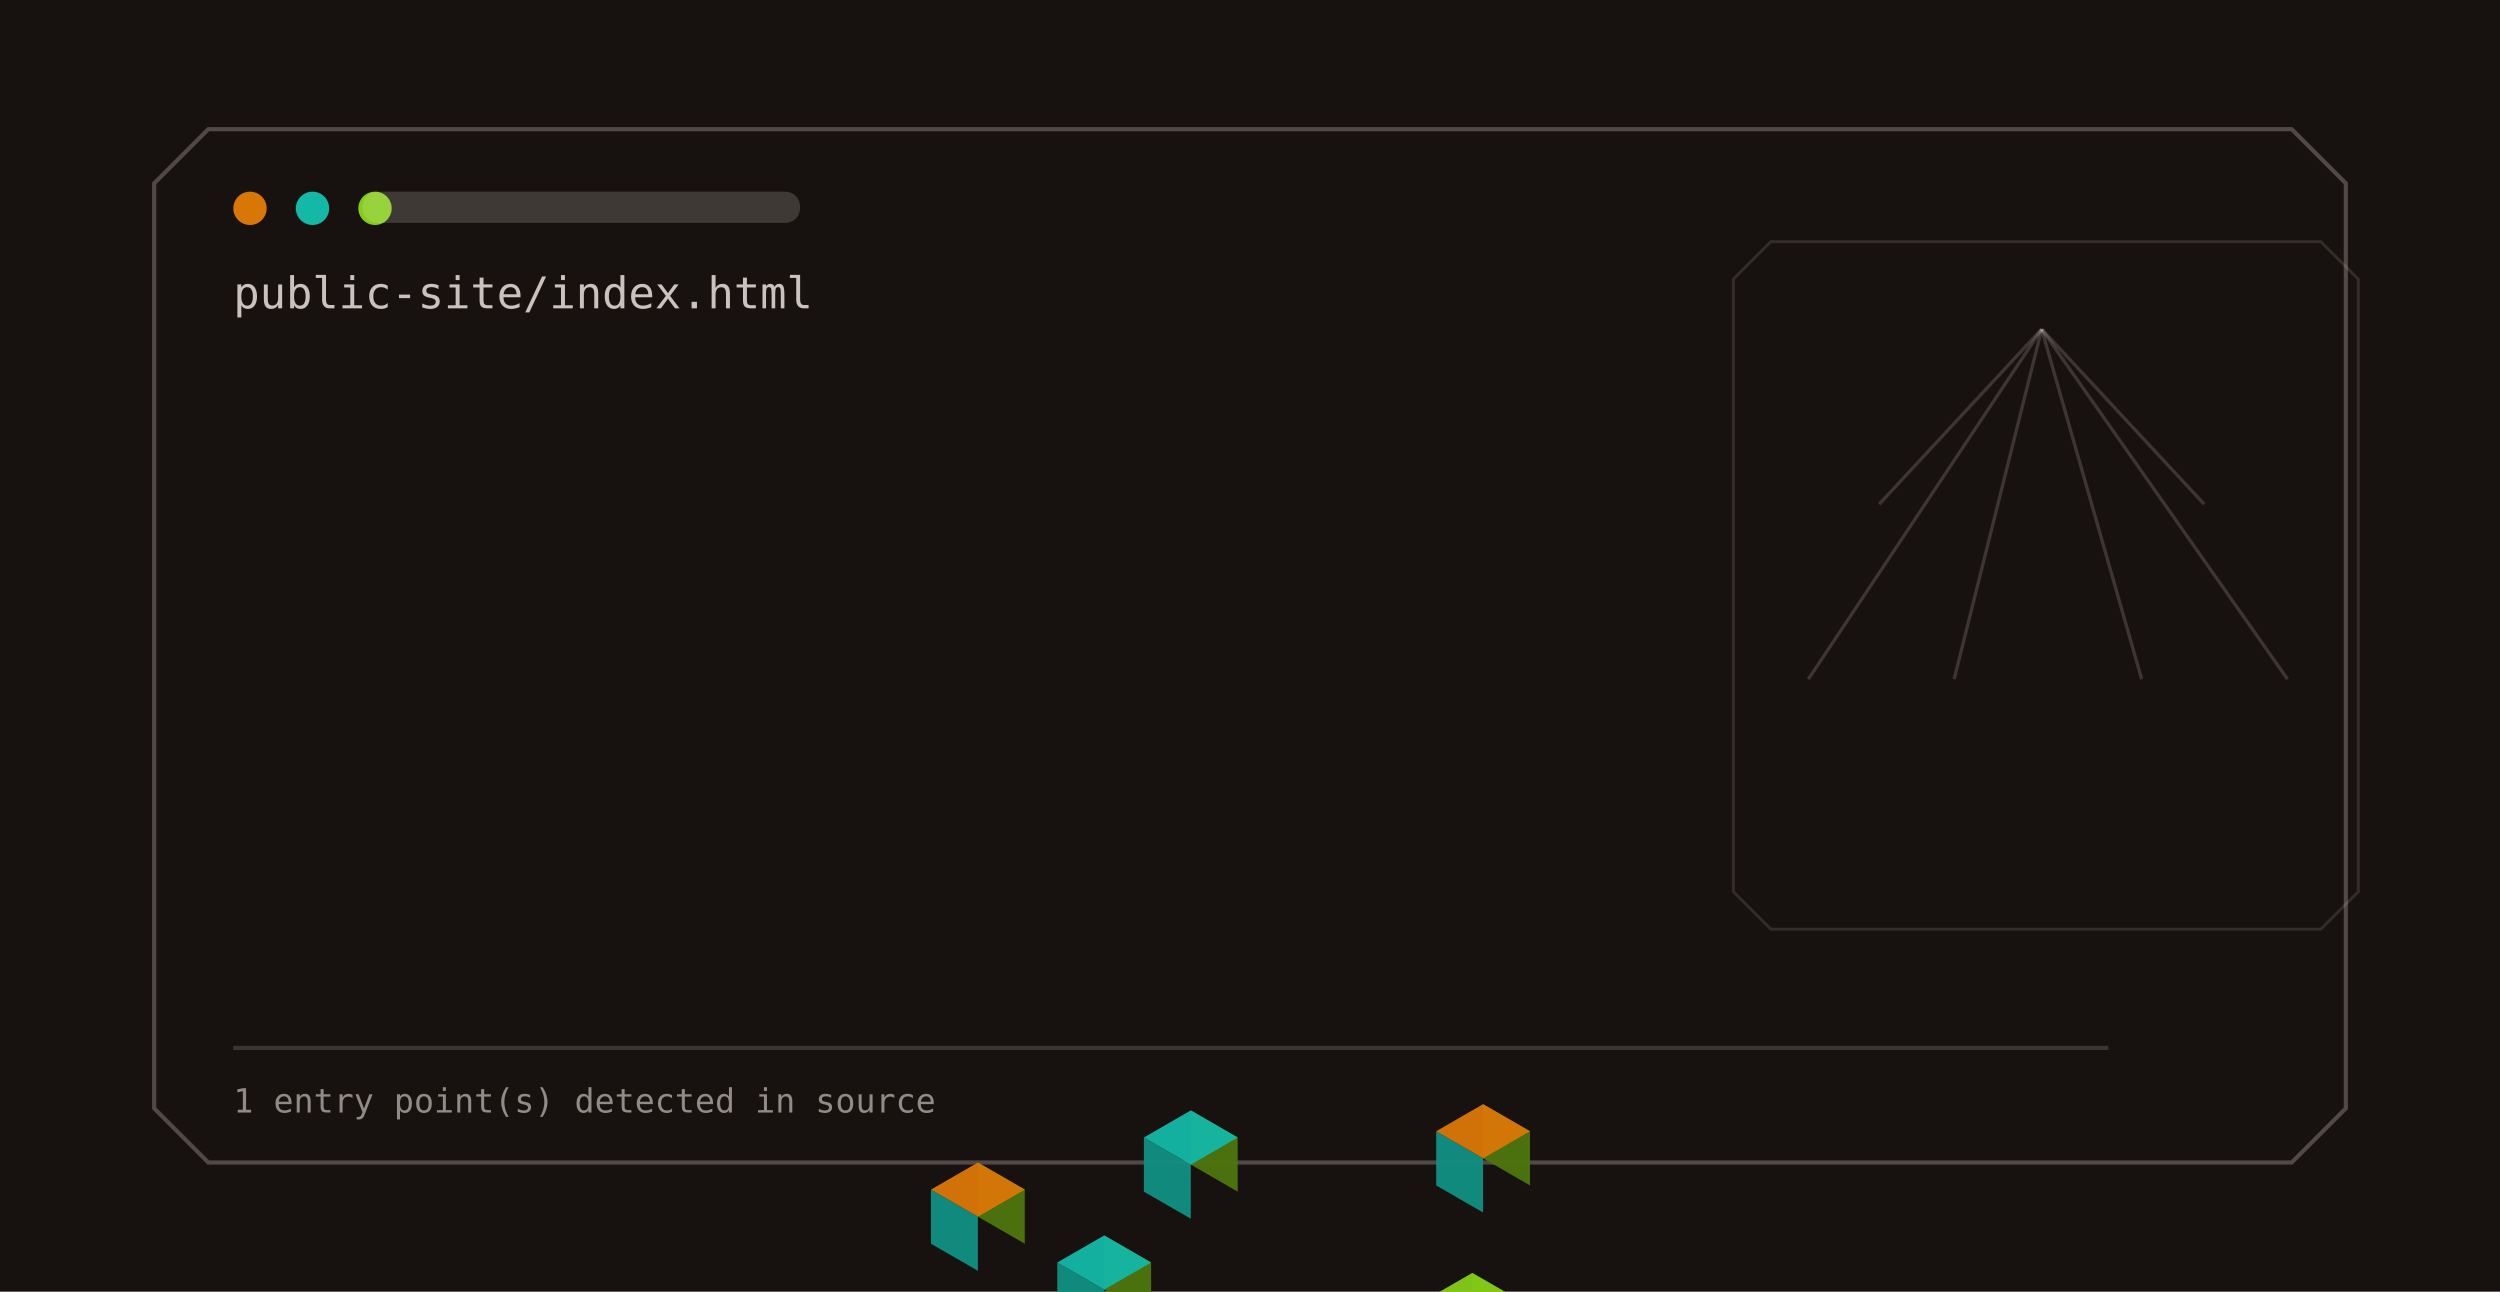
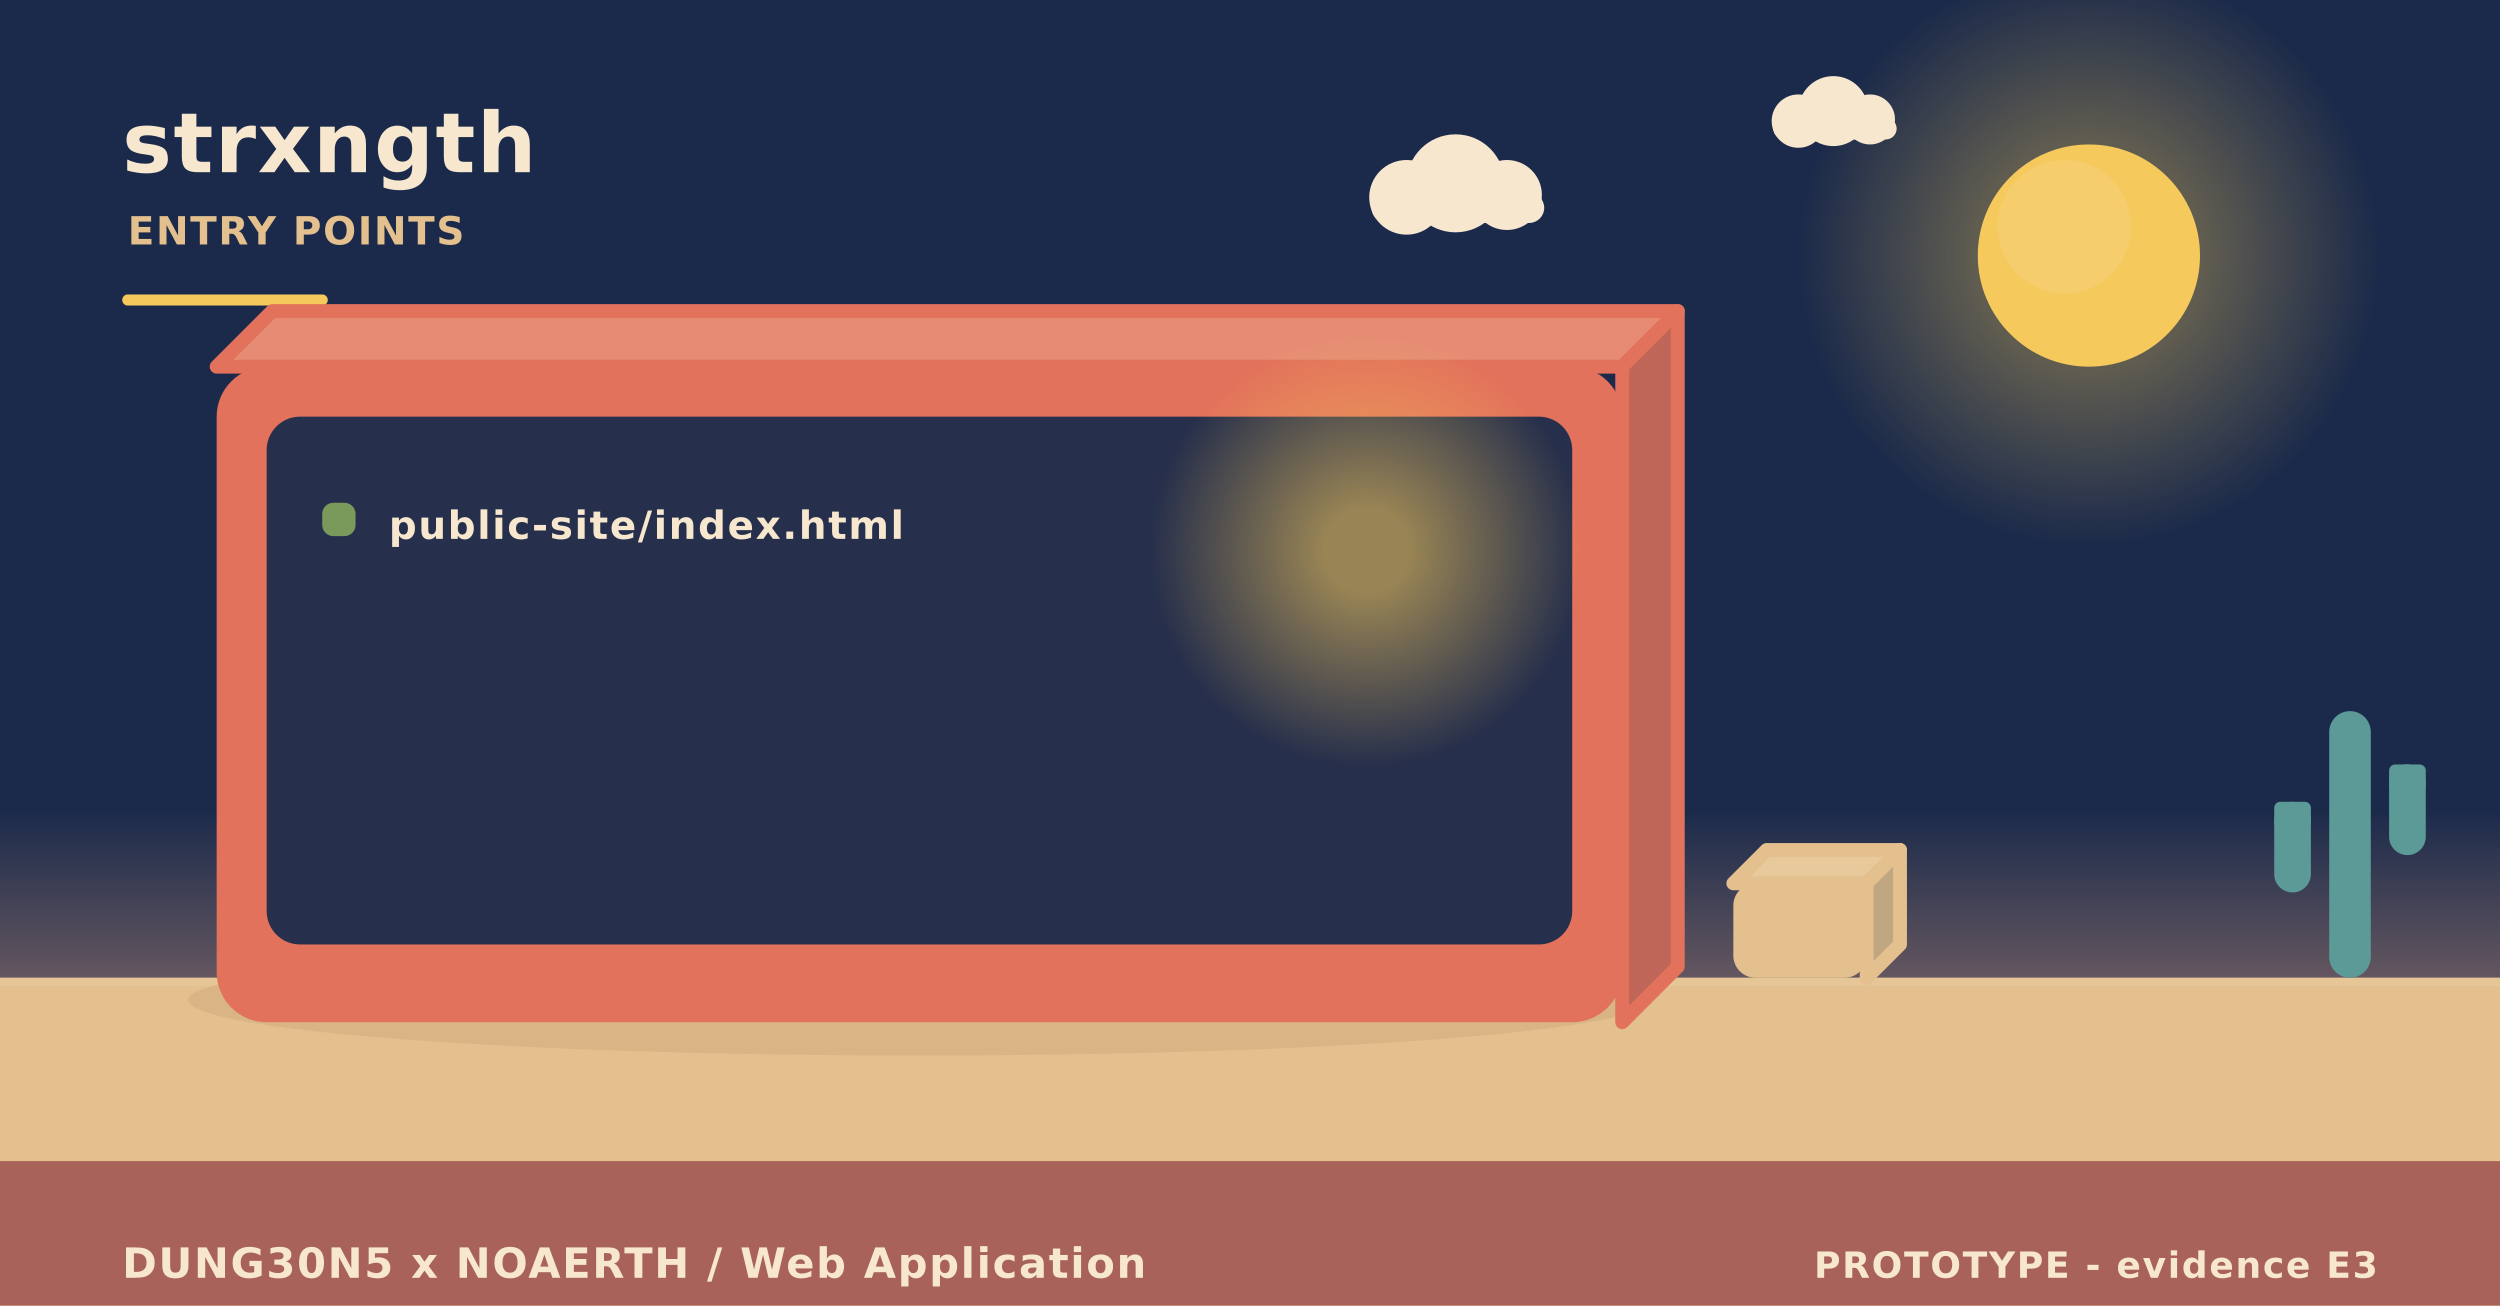
- <svg xmlns="http://www.w3.org/2000/svg" viewBox="0 0 1200 620" width="1200" height="620" role="img" aria-label="strxngth command surface">
-   <rect width="1200" height="620" fill="#17110f" />
-   <defs>
-     <linearGradient id="gt" x1="0" y1="0" x2="1" y2="1">
-       <stop offset="0%" stop-color="#d97706" />
-       <stop offset="100%" stop-color="#14b8a6" />
-     </linearGradient>
-   </defs>
-   <path d="M100.00,62.00 H1100.00 L1126.00,88.00 V532.00 L1100.00,558.00 H100.00 L74.00,532.00 V88.00 Z" fill="none" stroke="rgba(246,239,233,0.300)" stroke-width="2.00" opacity="0.85" />
-   <circle cx="120.00" cy="100.00" r="8.00" fill="#d97706" opacity="1.00" />
-   <circle cx="150.00" cy="100.00" r="8.00" fill="#14b8a6" opacity="1.00" />
-   <circle cx="180.00" cy="100.00" r="8.00" fill="#84cc16" opacity="1.00" />
-   <rect x="174.00" y="92.00" width="210.00" height="15.00" rx="7.00" fill="rgba(246,239,233,0.180)" opacity="1.00" />
-   <text x="112" y="148" font-family="ui-monospace,SFMono-Regular,Menlo,monospace" font-size="21" fill="rgba(246,239,233,0.800)">public-site/index.html</text>
-   <path d="M850.00,116.00 H1114.00 L1132.00,134.00 V428.00 L1114.00,446.00 H850.00 L832.00,428.00 V134.00 Z" fill="none" stroke="rgba(246,239,233,0.180)" stroke-width="1.40" opacity="0.70" />
-   <line x1="980.00" y1="158.00" x2="902.00" y2="242.00" stroke="rgba(246,239,233,0.300)" stroke-width="1.60" opacity="0.55" />
-   <line x1="980.00" y1="158.00" x2="1058.00" y2="242.00" stroke="rgba(246,239,233,0.300)" stroke-width="1.60" opacity="0.55" />
-   <line x1="980.00" y1="158.00" x2="868.00" y2="326.00" stroke="rgba(246,239,233,0.300)" stroke-width="1.60" opacity="0.55" />
-   <line x1="980.00" y1="158.00" x2="938.00" y2="326.00" stroke="rgba(246,239,233,0.300)" stroke-width="1.60" opacity="0.55" />
-   <line x1="980.00" y1="158.00" x2="1028.00" y2="326.00" stroke="rgba(246,239,233,0.300)" stroke-width="1.60" opacity="0.55" />
-   <line x1="980.00" y1="158.00" x2="1098.00" y2="326.00" stroke="rgba(246,239,233,0.300)" stroke-width="1.60" opacity="0.55" />
-   <polygon points="711.87,556.00 734.39,569.00 734.39,543.00 711.87,530.00" fill="#4d760d" opacity="0.95" />
-   <polygon points="689.36,569.00 711.87,582.00 711.87,556.00 689.36,543.00" fill="#109081" opacity="0.95" />
-   <polygon points="711.87,530.00 734.39,543.00 711.87,556.00 689.36,543.00" fill="#d97706" opacity="0.95" />
-   <polygon points="571.58,559.00 594.09,572.00 594.09,546.00 571.58,533.00" fill="#4d760d" opacity="0.95" />
-   <polygon points="549.06,572.00 571.58,585.00 571.58,559.00 549.06,546.00" fill="#109081" opacity="0.95" />
-   <polygon points="571.58,533.00 594.09,546.00 571.58,559.00 549.06,546.00" fill="#14b8a6" opacity="0.95" />
-   <polygon points="706.68,637.00 729.19,650.00 729.19,624.00 706.68,611.00" fill="#4d760d" opacity="0.95" />
-   <polygon points="684.16,650.00 706.68,663.00 706.68,637.00 684.16,624.00" fill="#109081" opacity="0.95" />
-   <polygon points="706.68,611.00 729.19,624.00 706.68,637.00 684.16,624.00" fill="#84cc16" opacity="0.95" />
-   <polygon points="469.39,584.00 491.90,597.00 491.90,571.00 469.39,558.00" fill="#4d760d" opacity="0.95" />
-   <polygon points="446.87,597.00 469.39,610.00 469.39,584.00 446.87,571.00" fill="#109081" opacity="0.95" />
-   <polygon points="469.39,558.00 491.90,571.00 469.39,584.00 446.87,571.00" fill="#d97706" opacity="0.95" />
-   <polygon points="530.01,619.00 552.52,632.00 552.52,606.00 530.01,593.00" fill="#4d760d" opacity="0.95" />
-   <polygon points="507.49,632.00 530.01,645.00 530.01,619.00 507.49,606.00" fill="#109081" opacity="0.95" />
-   <polygon points="530.01,593.00 552.52,606.00 530.01,619.00 507.49,606.00" fill="#14b8a6" opacity="0.95" />
-   <polygon points="607.95,664.00 630.47,677.00 630.47,651.00 607.95,638.00" fill="#4d760d" opacity="0.95" />
-   <polygon points="585.43,677.00 607.95,690.00 607.95,664.00 585.43,651.00" fill="#109081" opacity="0.95" />
-   <polygon points="607.95,638.00 630.47,651.00 607.95,664.00 585.43,651.00" fill="#84cc16" opacity="0.95" />
-   <polygon points="668.57,699.00 691.09,712.00 691.09,686.00 668.57,673.00" fill="#4d760d" opacity="0.95" />
-   <polygon points="646.05,712.00 668.57,725.00 668.57,699.00 646.05,686.00" fill="#109081" opacity="0.95" />
-   <polygon points="668.57,673.00 691.09,686.00 668.57,699.00 646.05,686.00" fill="#d97706" opacity="0.95" />
-   <rect x="112.00" y="502.00" width="900.00" height="2.00" rx="0.00" fill="rgba(246,239,233,0.160)" opacity="1.00" />
-   <text x="112" y="534" font-family="ui-monospace,Menlo,monospace" font-size="16" fill="rgba(246,239,233,0.550)">1 entry point(s) detected in source</text>
+ <svg xmlns="http://www.w3.org/2000/svg" width="900" height="470" viewBox="0 0 900 470" role="img" aria-label="strxngth - how it is operated">
+   <linearGradient id="skyt" x1="0" y1="0" x2="0" y2="1">
+     <stop offset="0" stop-color="#1b2a4a" />
+     <stop offset="0.62" stop-color="#1b2a4a" />
+     <stop offset="1" stop-color="#f3ad8a" />
+   </linearGradient>
+   <rect width="900" height="470" fill="url(#skyt)" />
+   <radialGradient id="sunt">
+     <stop offset="0.35" stop-color="#f5c95c" stop-opacity="0.34" />
+     <stop offset="1" stop-color="#f5c95c" stop-opacity="0" />
+   </radialGradient>
+   <circle cx="752" cy="92" r="104" fill="url(#sunt)" />
+   <circle cx="752" cy="92" r="40" fill="#f5c95c" />
+   <circle cx="743.2" cy="81.6" r="24" fill="#f5d27e" opacity="0.5" />
+   <g>
+     <circle cx="524" cy="66" r="17.64" fill="#f6e7ce" />
+     <circle cx="506.36" cy="71.04" r="13.44" fill="#f6e7ce" />
+     <circle cx="542.48" cy="70.2" r="12.6" fill="#f6e7ce" />
+     <rect x="493.76" y="69.36" width="62.16" height="10.92" rx="5.46" fill="#f6e7ce" />
+   </g>
+   <g>
+     <circle cx="660" cy="40" r="12.6" fill="#f6e7ce" />
+     <circle cx="647.4" cy="43.6" r="9.6" fill="#f6e7ce" />
+     <circle cx="673.2" cy="43" r="9" fill="#f6e7ce" />
+     <rect x="638.4" y="42.4" width="44.4" height="7.8" rx="3.9" fill="#f6e7ce" />
+   </g>
+   <rect x="0" y="352" width="900" height="118" fill="#e3c08d" />
+   <rect x="0" y="352" width="900" height="3" fill="#e6c596" />
+   <text x="44" y="62" font-family="Verdana,DejaVu Sans,sans-serif" font-size="30" font-weight="700" letter-spacing="0.6" fill="#f6e7ce" text-anchor="start">strxngth</text>
+   <text x="46" y="88" font-family="Verdana,DejaVu Sans,sans-serif" font-size="14" font-weight="700" letter-spacing="0.6" fill="#e3c08d" text-anchor="start">ENTRY POINTS</text>
+   <rect x="44" y="106" width="74" height="4" rx="2" fill="#f5c95c" />
+   <ellipse cx="331" cy="360" rx="263.2" ry="20" fill="rgba(138,90,68,0.11)" />
+   <path d="M78,132 L584,132 L604,112 L98,112 Z" fill="#e68c74" stroke="#e2725b" stroke-width="5" stroke-linejoin="round" />
+   <path d="M584,132 L604,112 L604,348 L584,368 Z" fill="#c06658" stroke="#e2725b" stroke-width="5" stroke-linejoin="round" />
+   <rect x="78" y="132" width="506" height="236" rx="18" fill="#e2725b" />
+   <rect x="96" y="150" width="470" height="190" rx="12" fill="#1b2a4a" opacity="0.94" />
+   <radialGradient id="lamp85871">
+     <stop offset="0.2" stop-color="#f5c95c" stop-opacity="0.55" />
+     <stop offset="1" stop-color="#f5c95c" stop-opacity="0" />
+   </radialGradient>
+   <circle cx="492" cy="198" r="78" fill="url(#lamp85871)" />
+   <rect x="116" y="181" width="12" height="12" rx="4" fill="#7a9a5c" />
+   <text x="140" y="194" font-family="Verdana,DejaVu Sans,sans-serif" font-size="14" font-weight="700" letter-spacing="0.6" fill="#f6e7ce" text-anchor="start">public-site/index.html</text>
+   <path d="M624,318 L672,318 L684,306 L636,306 Z" fill="#e7c99b" stroke="#e3c08d" stroke-width="5" stroke-linejoin="round" />
+   <path d="M672,318 L684,306 L684,340 L672,352 Z" fill="#c1a682" stroke="#e3c08d" stroke-width="5" stroke-linejoin="round" />
+   <rect x="624" y="318" width="48" height="34" rx="8" fill="#e3c08d" />
+   <rect x="838.52" y="256" width="14.96" height="96" rx="7.48" fill="#5b9a97" />
+   <rect x="818.72" y="288.64" width="13.2" height="32.64" rx="6.6" fill="#5b9a97" />
+   <rect x="818.72" y="288.64" width="13.2" height="9.6" rx="2.2" fill="#5b9a97" />
+   <rect x="860.08" y="275.2" width="13.2" height="32.64" rx="6.6" fill="#5b9a97" />
+   <rect x="860.08" y="275.2" width="13.2" height="9.6" rx="2.2" fill="#5b9a97" />
+   <rect x="0" y="418" width="900" height="52" rx="0" fill="#a65c56" opacity="0.94" />
+   <text x="44" y="460" font-family="Verdana,DejaVu Sans,sans-serif" font-size="15" font-weight="700" letter-spacing="0.6" fill="#f6e7ce" text-anchor="start">DUNG30N5 x NOAERTH  /  Web Application</text>
+   <text x="856" y="460" font-family="Verdana,DejaVu Sans,sans-serif" font-size="13" font-weight="700" letter-spacing="0.6" fill="#f6e7ce" text-anchor="end">PROTOTYPE  -  evidence E3</text>
</svg>
